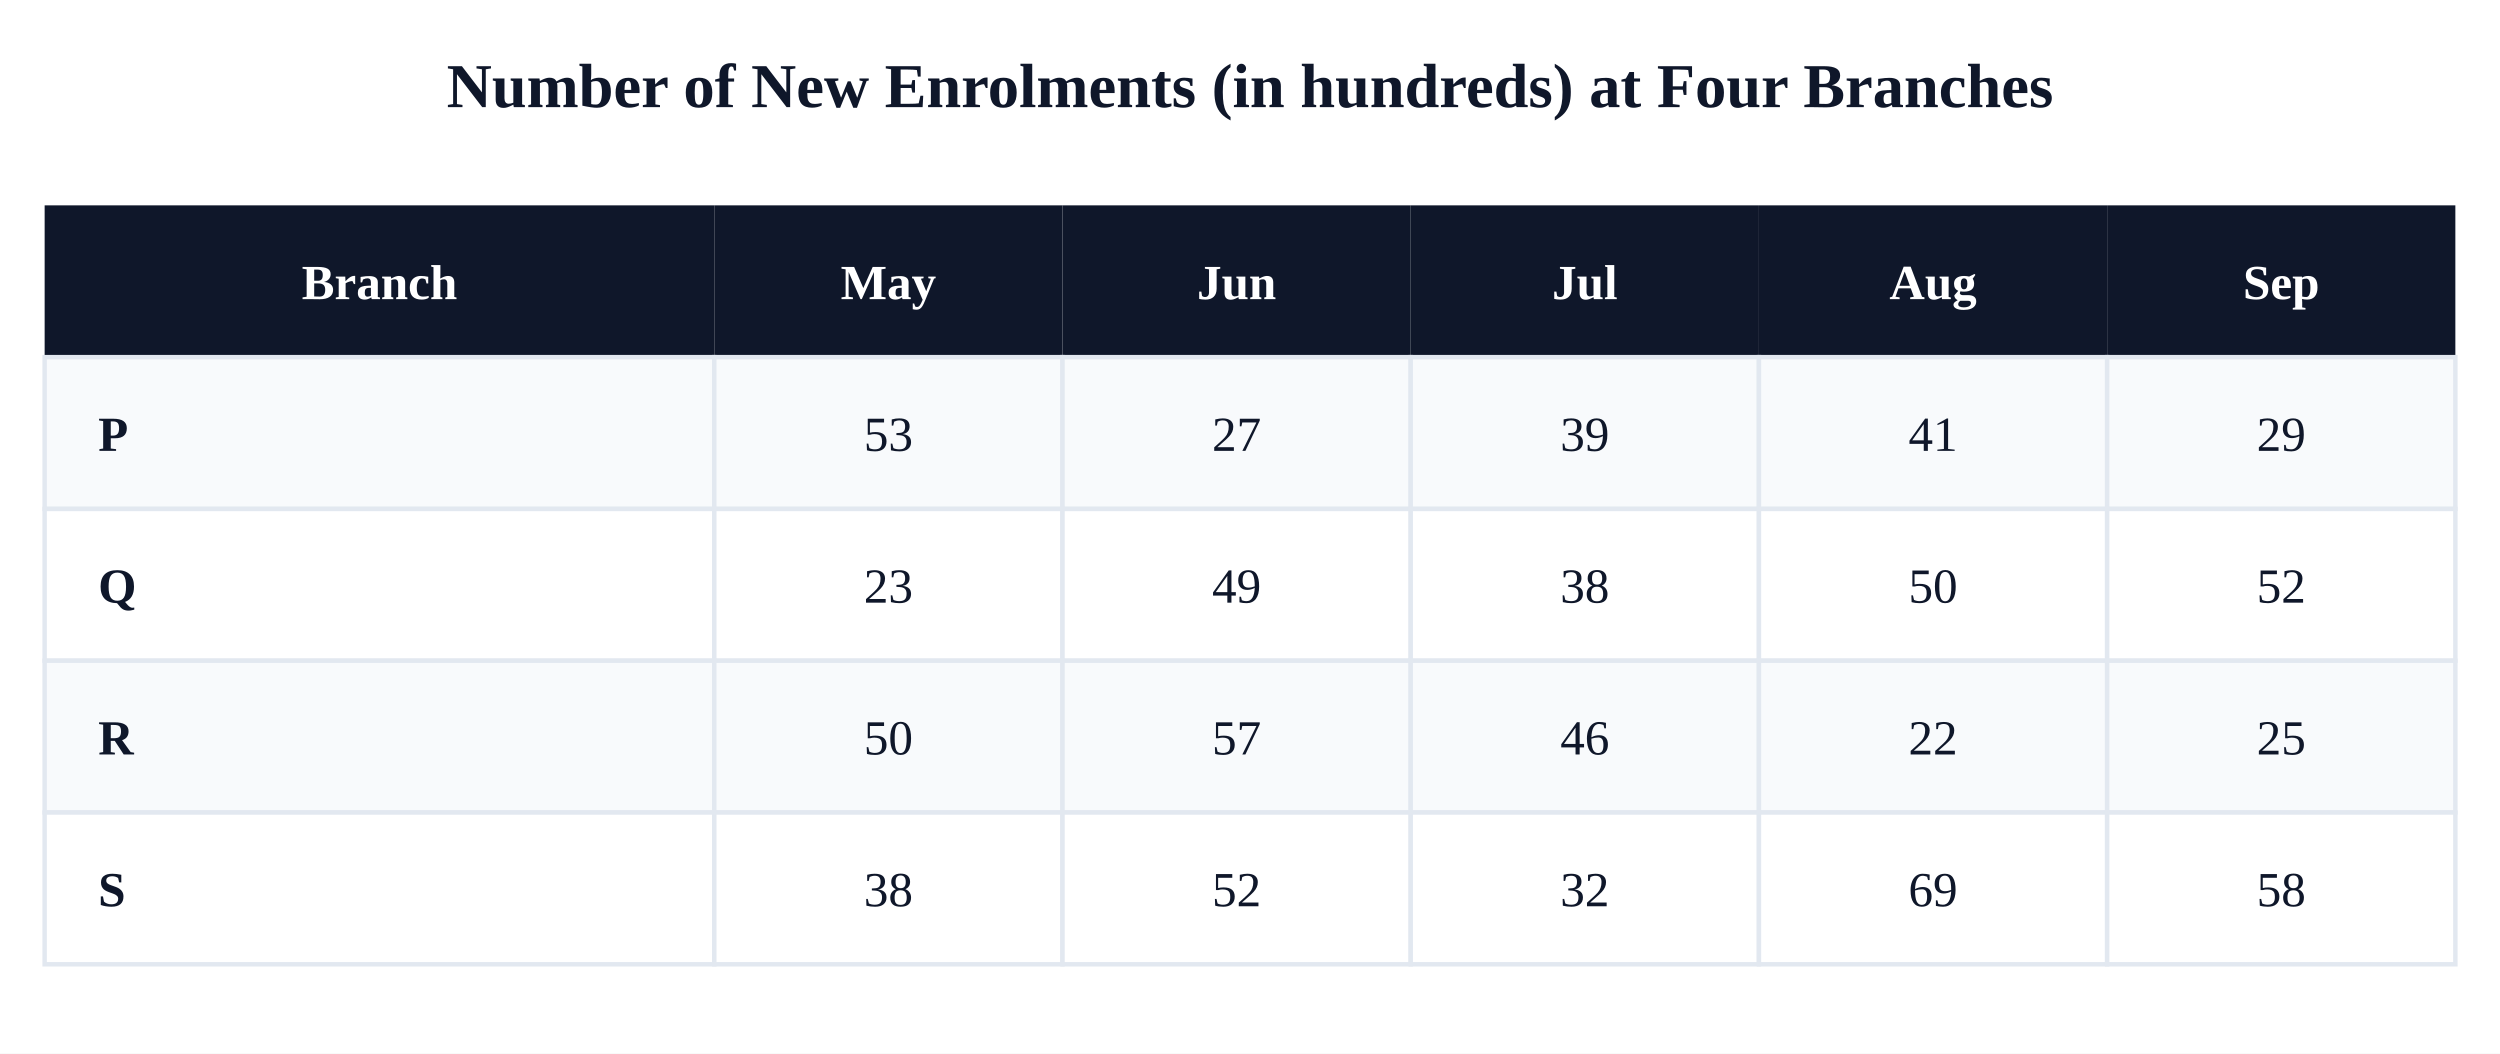
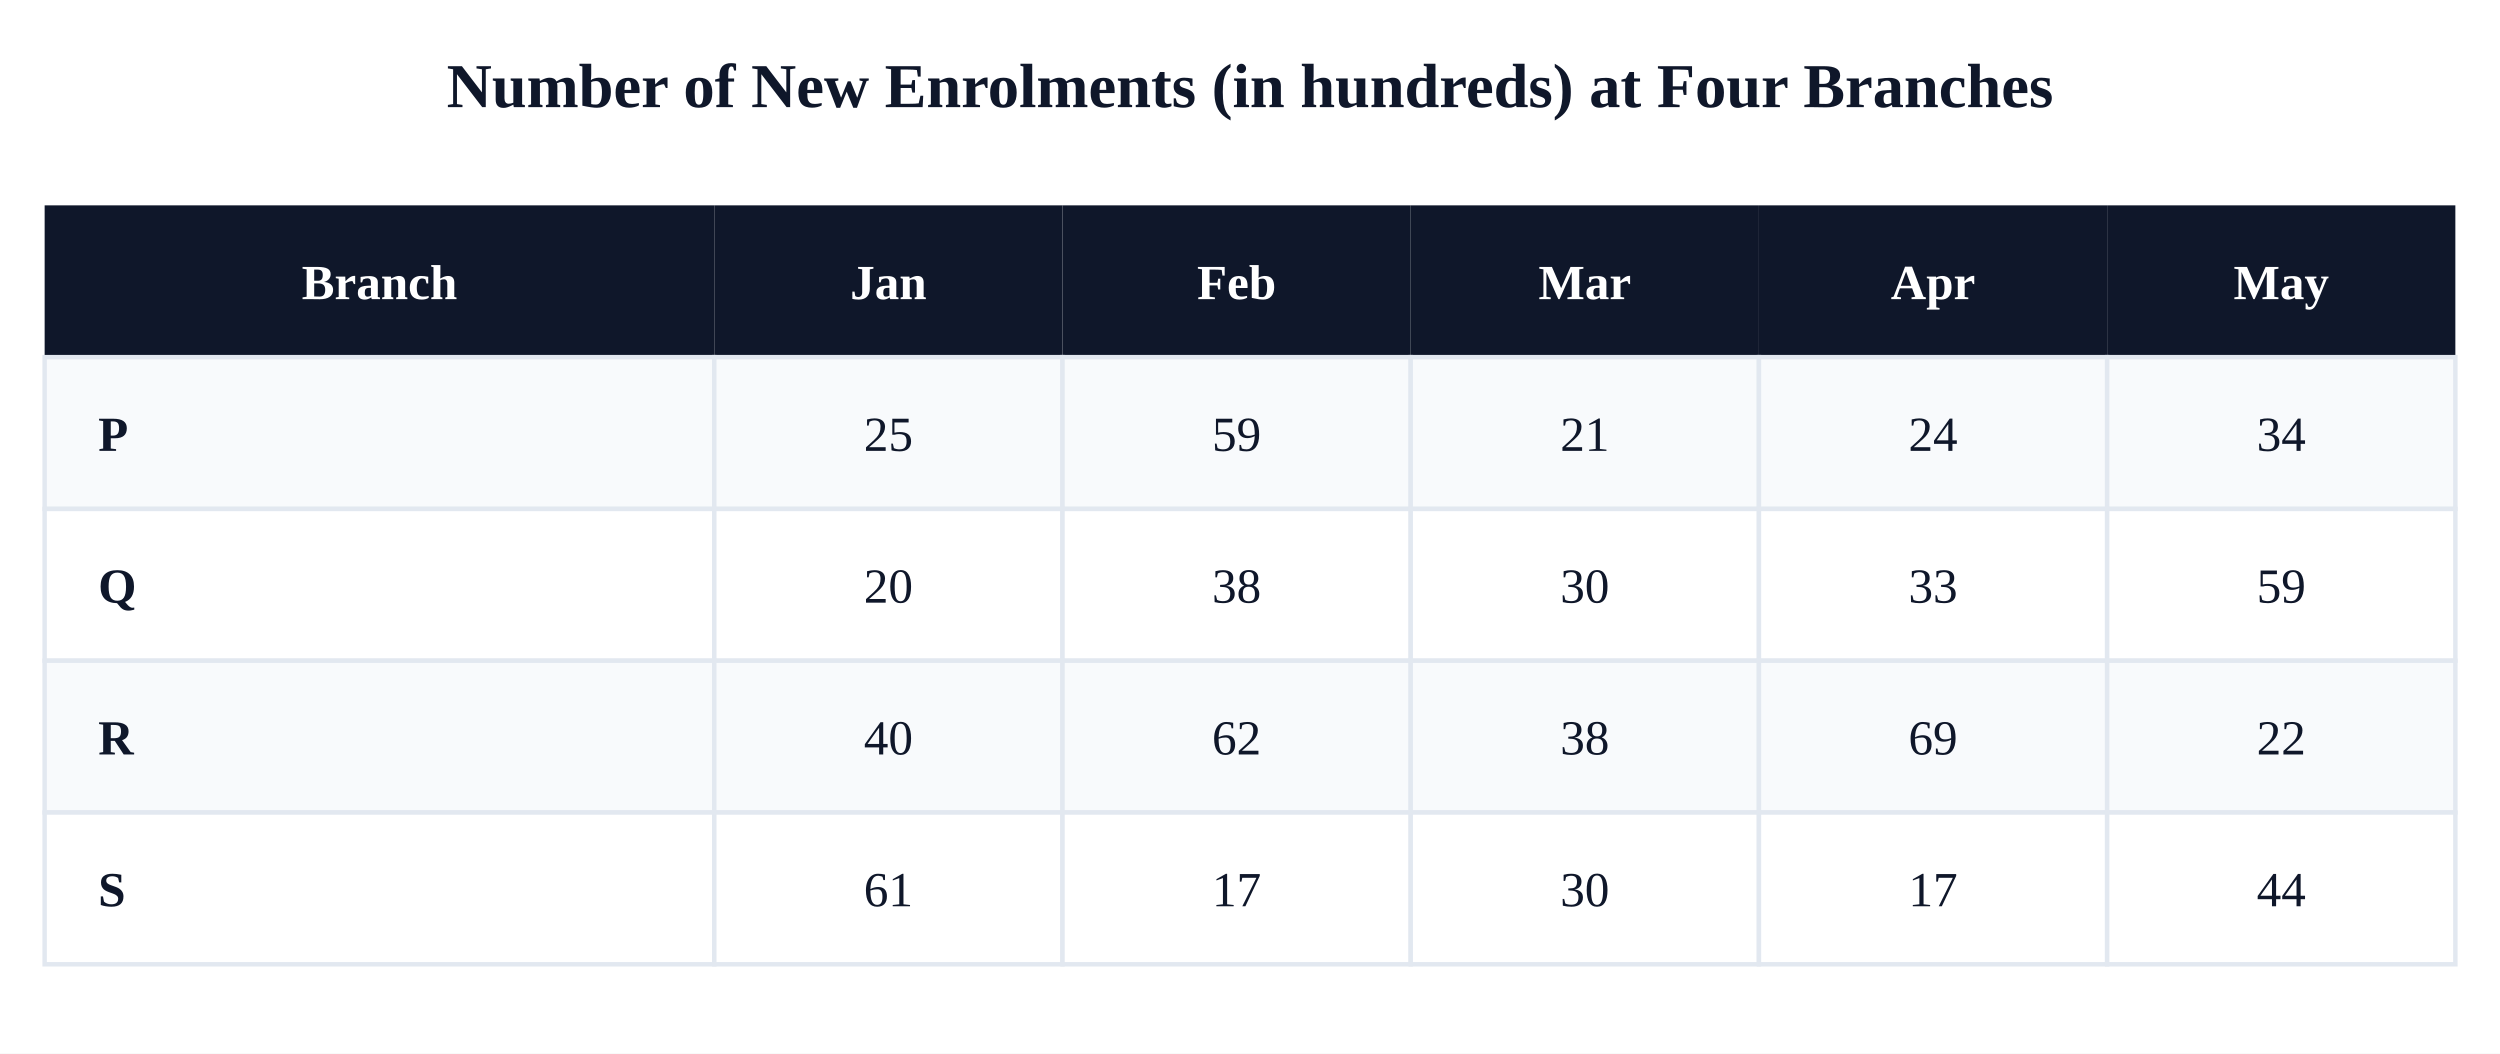
<svg xmlns="http://www.w3.org/2000/svg" viewBox="0 0 560 236">
  <rect width="560" height="236" fill="#ffffff" />
  <text x="280" y="24" font-size="14" text-anchor="middle" fill="#0f172a" font-weight="700">Number of New Enrolments (in hundreds) at Four Branches</text>
  <rect x="10" y="46" width="150" height="34" fill="#0f172a" />
  <text x="85" y="67" font-size="11" text-anchor="middle" fill="#fff" font-weight="700">Branch</text>
  <rect x="160" y="46" width="78" height="34" fill="#0f172a" />
-   <text x="199" y="67" font-size="11" text-anchor="middle" fill="#fff" font-weight="700">May</text>
+   <text x="199" y="67" font-size="11" text-anchor="middle" fill="#fff" font-weight="700">Jan</text>
  <rect x="238" y="46" width="78" height="34" fill="#0f172a" />
-   <text x="277" y="67" font-size="11" text-anchor="middle" fill="#fff" font-weight="700">Jun</text>
+   <text x="277" y="67" font-size="11" text-anchor="middle" fill="#fff" font-weight="700">Feb</text>
  <rect x="316" y="46" width="78" height="34" fill="#0f172a" />
-   <text x="355" y="67" font-size="11" text-anchor="middle" fill="#fff" font-weight="700">Jul</text>
+   <text x="355" y="67" font-size="11" text-anchor="middle" fill="#fff" font-weight="700">Mar</text>
  <rect x="394" y="46" width="78" height="34" fill="#0f172a" />
-   <text x="433" y="67" font-size="11" text-anchor="middle" fill="#fff" font-weight="700">Aug</text>
+   <text x="433" y="67" font-size="11" text-anchor="middle" fill="#fff" font-weight="700">Apr</text>
  <rect x="472" y="46" width="78" height="34" fill="#0f172a" />
-   <text x="511" y="67" font-size="11" text-anchor="middle" fill="#fff" font-weight="700">Sep</text>
+   <text x="511" y="67" font-size="11" text-anchor="middle" fill="#fff" font-weight="700">May</text>
  <rect x="10" y="80" width="150" height="34" fill="#f8fafc" stroke="#e2e8f0" />
  <text x="22" y="101" font-size="11" text-anchor="start" fill="#0f172a" font-weight="600">P</text>
  <rect x="160" y="80" width="78" height="34" fill="#f8fafc" stroke="#e2e8f0" />
-   <text x="199" y="101" font-size="11" text-anchor="middle" fill="#0f172a">53</text>
+   <text x="199" y="101" font-size="11" text-anchor="middle" fill="#0f172a">25</text>
  <rect x="238" y="80" width="78" height="34" fill="#f8fafc" stroke="#e2e8f0" />
-   <text x="277" y="101" font-size="11" text-anchor="middle" fill="#0f172a">27</text>
+   <text x="277" y="101" font-size="11" text-anchor="middle" fill="#0f172a">59</text>
  <rect x="316" y="80" width="78" height="34" fill="#f8fafc" stroke="#e2e8f0" />
-   <text x="355" y="101" font-size="11" text-anchor="middle" fill="#0f172a">39</text>
+   <text x="355" y="101" font-size="11" text-anchor="middle" fill="#0f172a">21</text>
  <rect x="394" y="80" width="78" height="34" fill="#f8fafc" stroke="#e2e8f0" />
-   <text x="433" y="101" font-size="11" text-anchor="middle" fill="#0f172a">41</text>
+   <text x="433" y="101" font-size="11" text-anchor="middle" fill="#0f172a">24</text>
  <rect x="472" y="80" width="78" height="34" fill="#f8fafc" stroke="#e2e8f0" />
-   <text x="511" y="101" font-size="11" text-anchor="middle" fill="#0f172a">29</text>
+   <text x="511" y="101" font-size="11" text-anchor="middle" fill="#0f172a">34</text>
  <rect x="10" y="114" width="150" height="34" fill="#ffffff" stroke="#e2e8f0" />
  <text x="22" y="135" font-size="11" text-anchor="start" fill="#0f172a" font-weight="600">Q</text>
  <rect x="160" y="114" width="78" height="34" fill="#ffffff" stroke="#e2e8f0" />
-   <text x="199" y="135" font-size="11" text-anchor="middle" fill="#0f172a">23</text>
+   <text x="199" y="135" font-size="11" text-anchor="middle" fill="#0f172a">20</text>
  <rect x="238" y="114" width="78" height="34" fill="#ffffff" stroke="#e2e8f0" />
-   <text x="277" y="135" font-size="11" text-anchor="middle" fill="#0f172a">49</text>
+   <text x="277" y="135" font-size="11" text-anchor="middle" fill="#0f172a">38</text>
  <rect x="316" y="114" width="78" height="34" fill="#ffffff" stroke="#e2e8f0" />
-   <text x="355" y="135" font-size="11" text-anchor="middle" fill="#0f172a">38</text>
+   <text x="355" y="135" font-size="11" text-anchor="middle" fill="#0f172a">30</text>
  <rect x="394" y="114" width="78" height="34" fill="#ffffff" stroke="#e2e8f0" />
-   <text x="433" y="135" font-size="11" text-anchor="middle" fill="#0f172a">50</text>
+   <text x="433" y="135" font-size="11" text-anchor="middle" fill="#0f172a">33</text>
  <rect x="472" y="114" width="78" height="34" fill="#ffffff" stroke="#e2e8f0" />
-   <text x="511" y="135" font-size="11" text-anchor="middle" fill="#0f172a">52</text>
+   <text x="511" y="135" font-size="11" text-anchor="middle" fill="#0f172a">59</text>
  <rect x="10" y="148" width="150" height="34" fill="#f8fafc" stroke="#e2e8f0" />
  <text x="22" y="169" font-size="11" text-anchor="start" fill="#0f172a" font-weight="600">R</text>
  <rect x="160" y="148" width="78" height="34" fill="#f8fafc" stroke="#e2e8f0" />
-   <text x="199" y="169" font-size="11" text-anchor="middle" fill="#0f172a">50</text>
+   <text x="199" y="169" font-size="11" text-anchor="middle" fill="#0f172a">40</text>
  <rect x="238" y="148" width="78" height="34" fill="#f8fafc" stroke="#e2e8f0" />
-   <text x="277" y="169" font-size="11" text-anchor="middle" fill="#0f172a">57</text>
+   <text x="277" y="169" font-size="11" text-anchor="middle" fill="#0f172a">62</text>
  <rect x="316" y="148" width="78" height="34" fill="#f8fafc" stroke="#e2e8f0" />
-   <text x="355" y="169" font-size="11" text-anchor="middle" fill="#0f172a">46</text>
+   <text x="355" y="169" font-size="11" text-anchor="middle" fill="#0f172a">38</text>
  <rect x="394" y="148" width="78" height="34" fill="#f8fafc" stroke="#e2e8f0" />
-   <text x="433" y="169" font-size="11" text-anchor="middle" fill="#0f172a">22</text>
+   <text x="433" y="169" font-size="11" text-anchor="middle" fill="#0f172a">69</text>
  <rect x="472" y="148" width="78" height="34" fill="#f8fafc" stroke="#e2e8f0" />
-   <text x="511" y="169" font-size="11" text-anchor="middle" fill="#0f172a">25</text>
+   <text x="511" y="169" font-size="11" text-anchor="middle" fill="#0f172a">22</text>
  <rect x="10" y="182" width="150" height="34" fill="#ffffff" stroke="#e2e8f0" />
  <text x="22" y="203" font-size="11" text-anchor="start" fill="#0f172a" font-weight="600">S</text>
  <rect x="160" y="182" width="78" height="34" fill="#ffffff" stroke="#e2e8f0" />
-   <text x="199" y="203" font-size="11" text-anchor="middle" fill="#0f172a">38</text>
+   <text x="199" y="203" font-size="11" text-anchor="middle" fill="#0f172a">61</text>
  <rect x="238" y="182" width="78" height="34" fill="#ffffff" stroke="#e2e8f0" />
-   <text x="277" y="203" font-size="11" text-anchor="middle" fill="#0f172a">52</text>
+   <text x="277" y="203" font-size="11" text-anchor="middle" fill="#0f172a">17</text>
  <rect x="316" y="182" width="78" height="34" fill="#ffffff" stroke="#e2e8f0" />
-   <text x="355" y="203" font-size="11" text-anchor="middle" fill="#0f172a">32</text>
+   <text x="355" y="203" font-size="11" text-anchor="middle" fill="#0f172a">30</text>
  <rect x="394" y="182" width="78" height="34" fill="#ffffff" stroke="#e2e8f0" />
-   <text x="433" y="203" font-size="11" text-anchor="middle" fill="#0f172a">69</text>
+   <text x="433" y="203" font-size="11" text-anchor="middle" fill="#0f172a">17</text>
  <rect x="472" y="182" width="78" height="34" fill="#ffffff" stroke="#e2e8f0" />
-   <text x="511" y="203" font-size="11" text-anchor="middle" fill="#0f172a">58</text>
+   <text x="511" y="203" font-size="11" text-anchor="middle" fill="#0f172a">44</text>
</svg>
